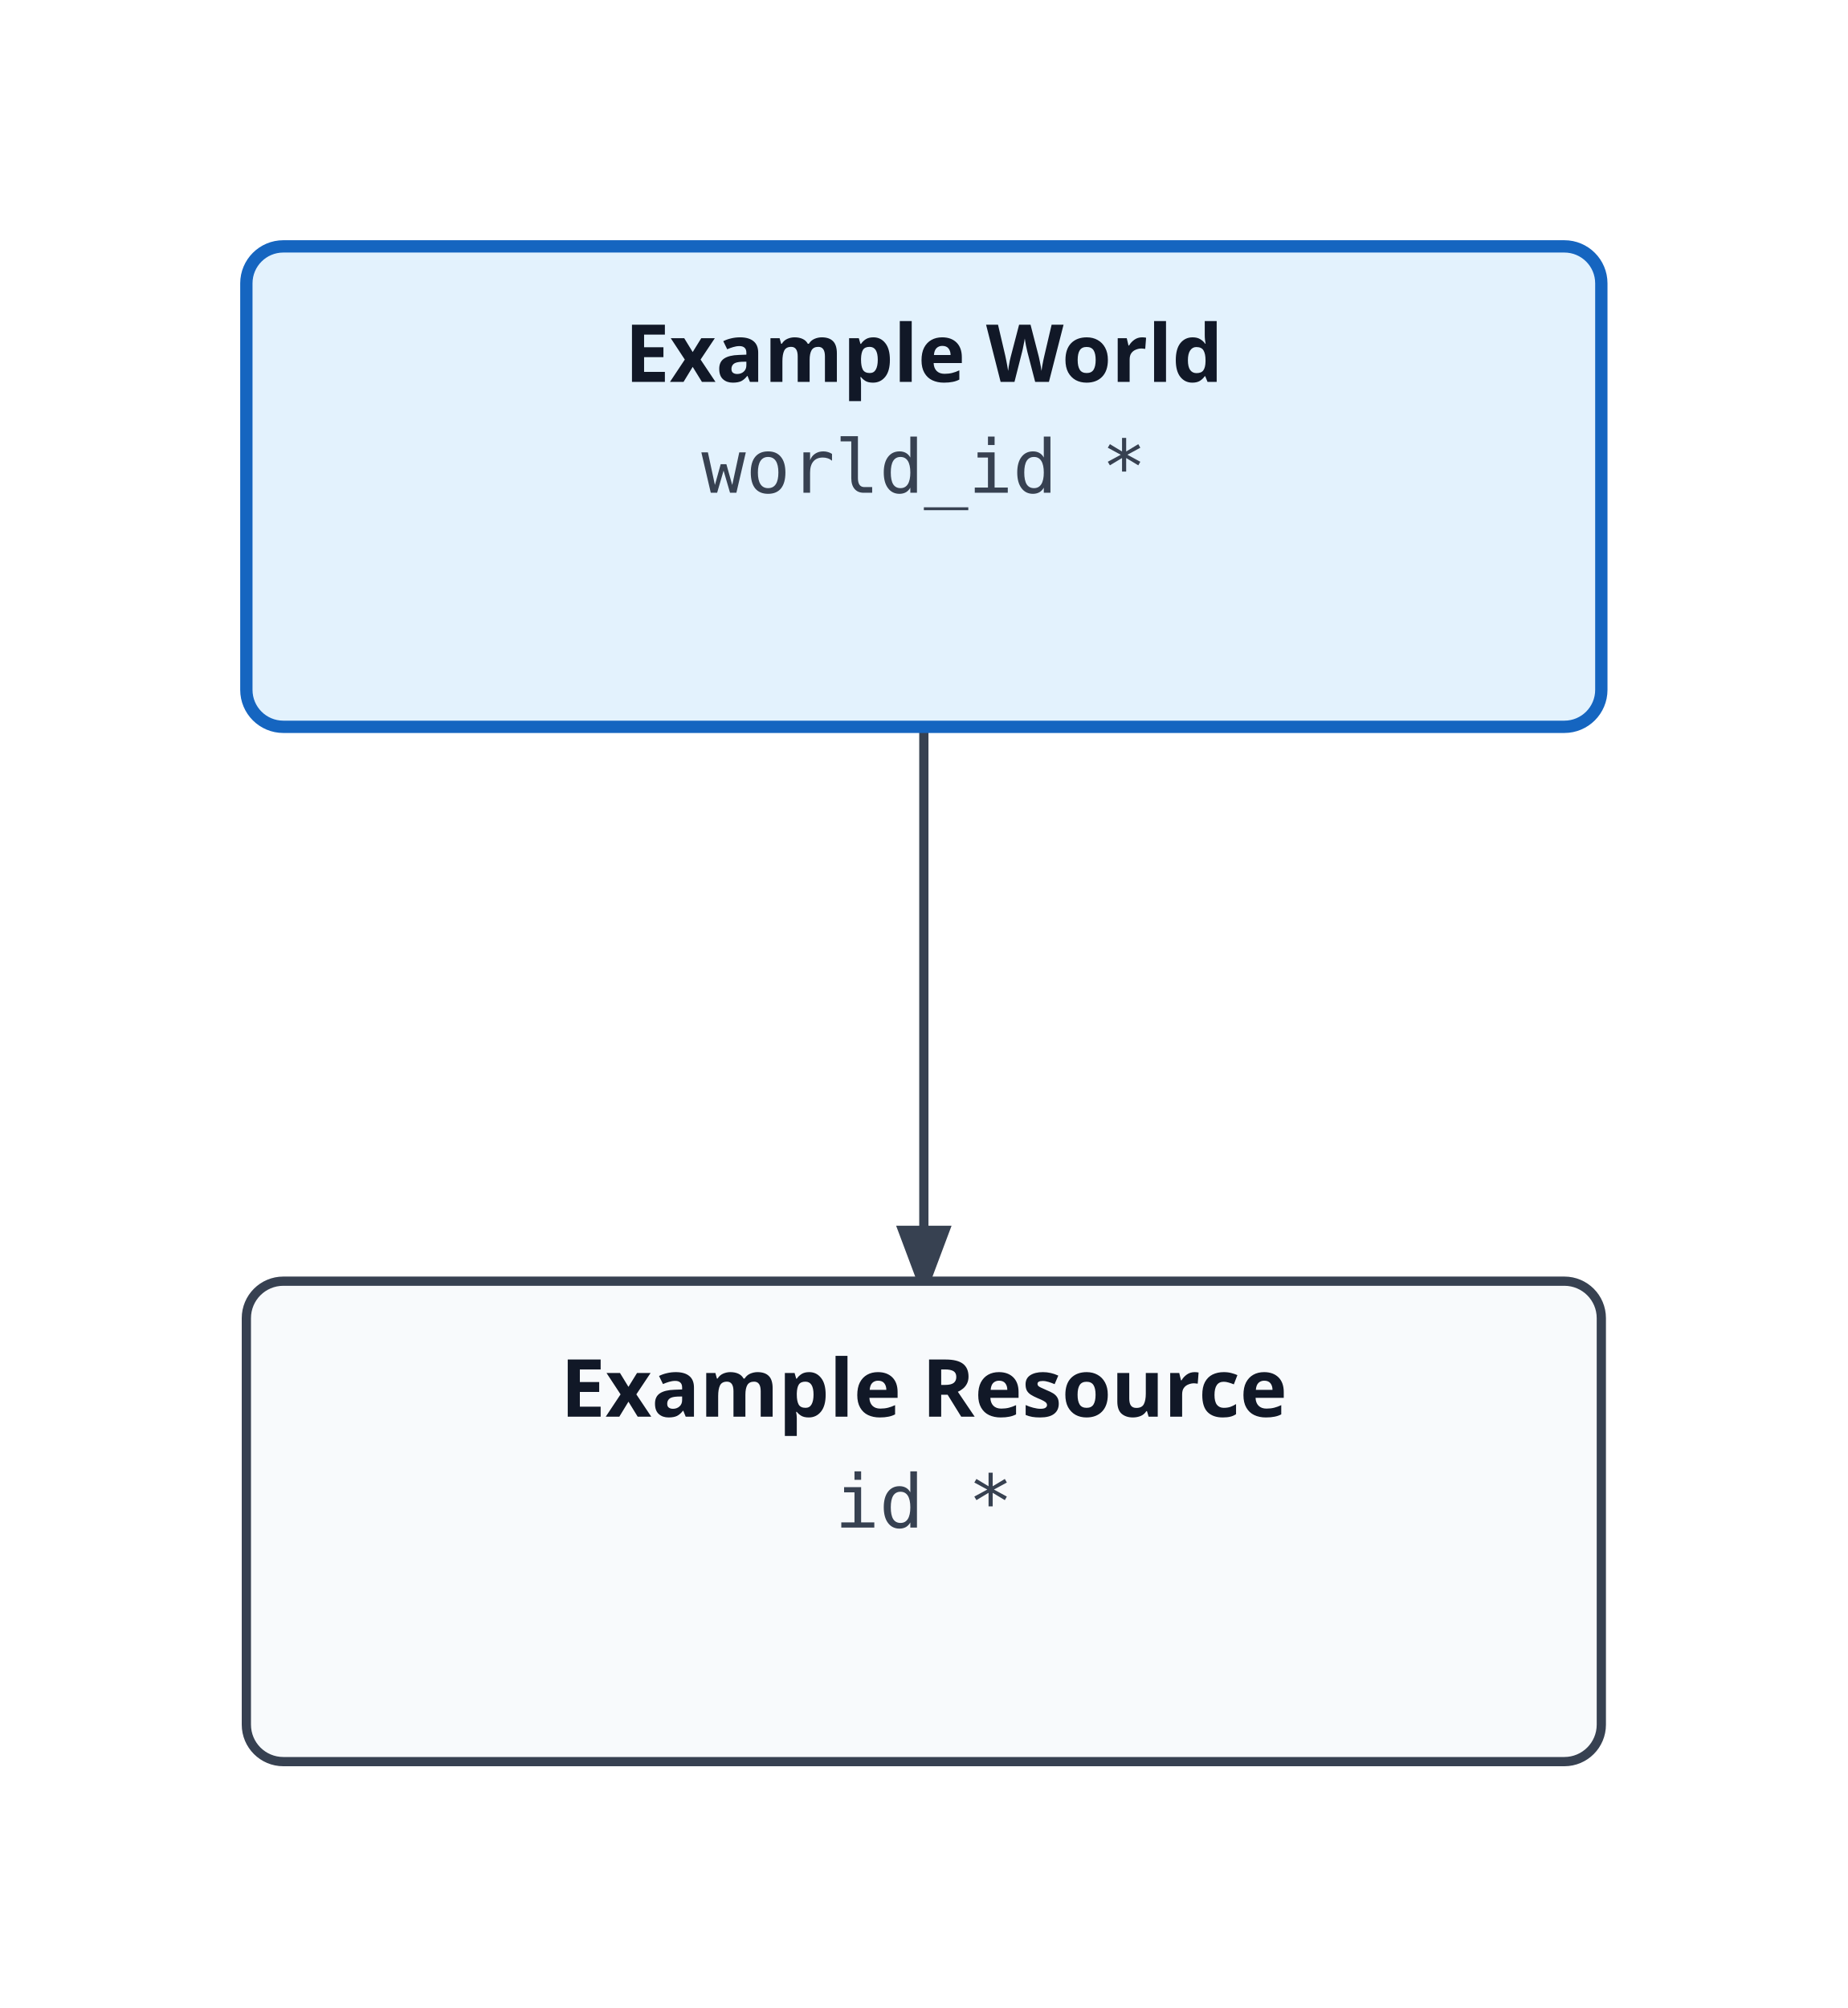
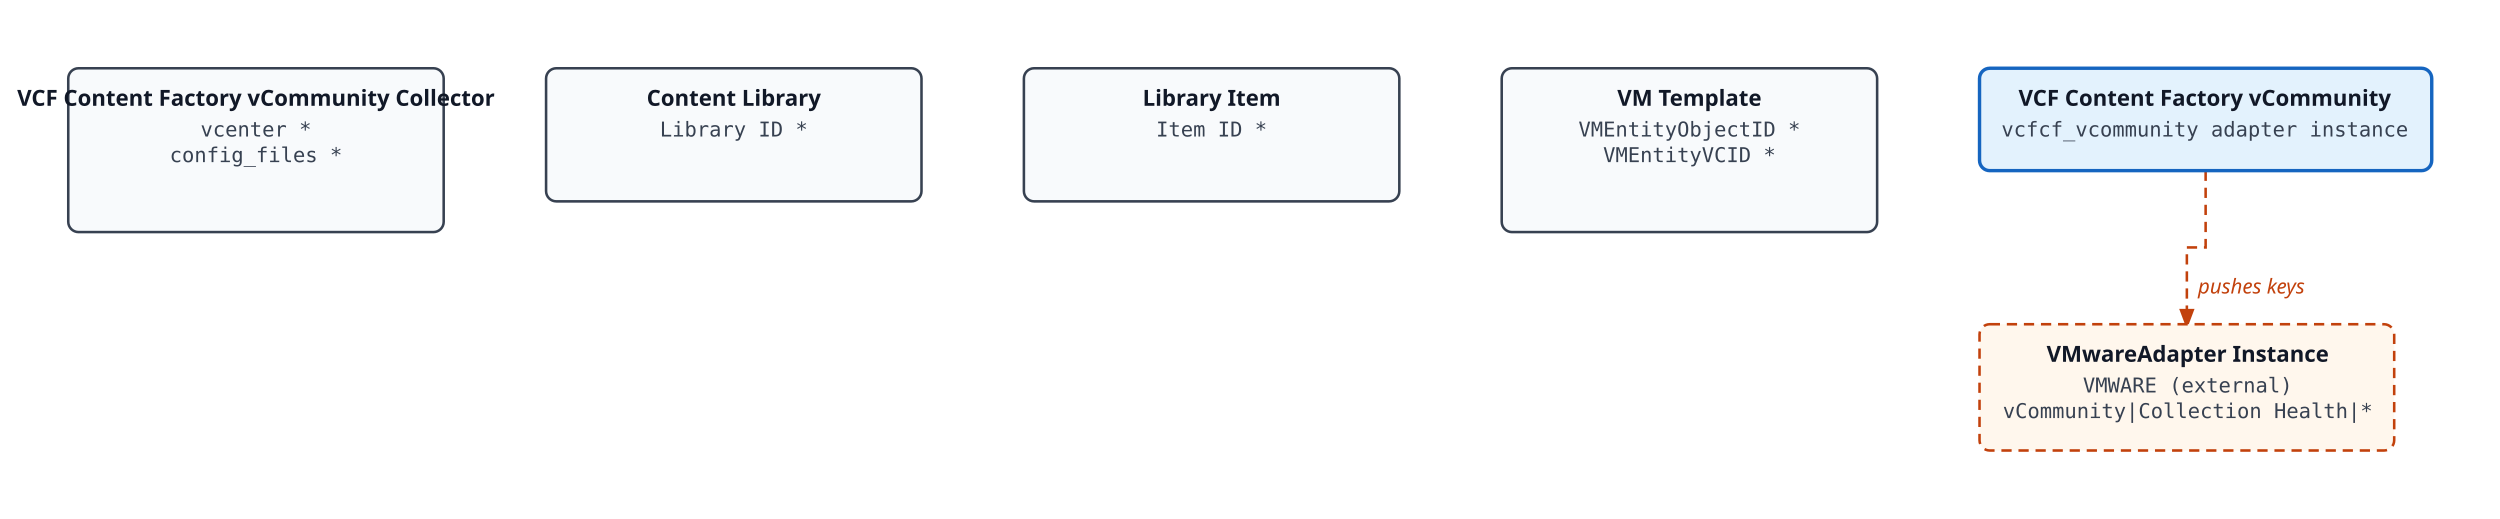
- <svg xmlns="http://www.w3.org/2000/svg" width="300" height="326" style="font-family: ui-sans-serif, system-ui, sans-serif; background: #fff;">
+ <svg xmlns="http://www.w3.org/2000/svg" width="1465" height="304" style="font-family: ui-sans-serif, system-ui, sans-serif; background: #fff;">
  <defs>
    <marker id="arrow" markerWidth="8" markerHeight="8" refX="6" refY="3" orient="auto">
      <path d="M0,0 L0,6 L8,3 z" fill="#374151" />
    </marker>
+     <marker id="arrow-stitch" markerWidth="8" markerHeight="8" refX="6" refY="3" orient="auto">
+       <path d="M0,0 L0,6 L8,3 z" fill="#c2410c" />
+     </marker>
  </defs>
-   <path d="M 150.0,118.0 L 150.0,163.0 L 150.0,163.0 L 150.0,208.0" fill="none" stroke="#374151" stroke-width="1.5" marker-end="url(#arrow)" />
-   <rect x="40" y="40" width="220" height="78" rx="6" fill="#e3f2fd" stroke="#1565c0" stroke-width="2" />
-   <text x="150" y="62" font-family="ui-sans-serif, system-ui, sans-serif" font-size="13" font-weight="600" fill="#111827" text-anchor="middle">Example World</text>
-   <text x="150" y="80" font-family="ui-monospace, SFMono-Regular, Menlo, monospace" font-size="12" fill="#374151" text-anchor="middle">world_id *</text>
-   <rect x="40" y="208" width="220" height="78" rx="6" fill="#f8fafc" stroke="#374151" stroke-width="1.5" />
-   <text x="150" y="230" font-family="ui-sans-serif, system-ui, sans-serif" font-size="13" font-weight="600" fill="#111827" text-anchor="middle">Example Resource</text>
-   <text x="150" y="248" font-family="ui-monospace, SFMono-Regular, Menlo, monospace" font-size="12" fill="#374151" text-anchor="middle">id *</text>
+   <rect x="40" y="40" width="220" height="96" rx="6" fill="#f8fafc" stroke="#374151" stroke-width="1.5" />
+   <text x="150" y="62" font-family="ui-sans-serif, system-ui, sans-serif" font-size="13" font-weight="600" fill="#111827" text-anchor="middle">VCF Content Factory vCommunity Collector</text>
+   <text x="150" y="80" font-family="ui-monospace, SFMono-Regular, Menlo, monospace" font-size="12" fill="#374151" text-anchor="middle">vcenter *</text>
+   <text x="150" y="95" font-family="ui-monospace, SFMono-Regular, Menlo, monospace" font-size="12" fill="#374151" text-anchor="middle">config_files *</text>
+   <rect x="320" y="40" width="220" height="78" rx="6" fill="#f8fafc" stroke="#374151" stroke-width="1.5" />
+   <text x="430" y="62" font-family="ui-sans-serif, system-ui, sans-serif" font-size="13" font-weight="600" fill="#111827" text-anchor="middle">Content Library</text>
+   <text x="430" y="80" font-family="ui-monospace, SFMono-Regular, Menlo, monospace" font-size="12" fill="#374151" text-anchor="middle">Library ID *</text>
+   <rect x="600" y="40" width="220" height="78" rx="6" fill="#f8fafc" stroke="#374151" stroke-width="1.5" />
+   <text x="710" y="62" font-family="ui-sans-serif, system-ui, sans-serif" font-size="13" font-weight="600" fill="#111827" text-anchor="middle">Library Item</text>
+   <text x="710" y="80" font-family="ui-monospace, SFMono-Regular, Menlo, monospace" font-size="12" fill="#374151" text-anchor="middle">Item ID *</text>
+   <rect x="880" y="40" width="220" height="96" rx="6" fill="#f8fafc" stroke="#374151" stroke-width="1.5" />
+   <text x="990" y="62" font-family="ui-sans-serif, system-ui, sans-serif" font-size="13" font-weight="600" fill="#111827" text-anchor="middle">VM Template</text>
+   <text x="990" y="80" font-family="ui-monospace, SFMono-Regular, Menlo, monospace" font-size="12" fill="#374151" text-anchor="middle">VMEntityObjectID *</text>
+   <text x="990" y="95" font-family="ui-monospace, SFMono-Regular, Menlo, monospace" font-size="12" fill="#374151" text-anchor="middle">VMEntityVCID *</text>
+   <path d="M 1292.5,100.0 L 1292.5,145.0 L 1281.5,145.0 L 1281.5,190.0" fill="none" stroke="#c2410c" stroke-width="1.5" stroke-dasharray="6 4" marker-end="url(#arrow-stitch)" />
+   <text x="1288" y="172" font-family="ui-sans-serif, system-ui, sans-serif" font-size="12" font-style="italic" fill="#c2410c" text-anchor="start">pushes keys</text>
+   <rect x="1160" y="40" width="265" height="60" rx="6" fill="#e3f2fd" stroke="#1565c0" stroke-width="2" />
+   <text x="1292" y="62" font-family="ui-sans-serif, system-ui, sans-serif" font-size="13" font-weight="600" fill="#111827" text-anchor="middle">VCF Content Factory vCommunity</text>
+   <text x="1292" y="80" font-family="ui-monospace, SFMono-Regular, Menlo, monospace" font-size="12" fill="#374151" text-anchor="middle">vcfcf_vcommunity adapter instance</text>
+   <rect x="1160" y="190" width="243" height="74" rx="6" fill="#fff7ed" stroke="#c2410c" stroke-width="1.5" stroke-dasharray="6 4" />
+   <text x="1282" y="212" font-family="ui-sans-serif, system-ui, sans-serif" font-size="13" font-weight="600" fill="#111827" text-anchor="middle">VMwareAdapter Instance</text>
+   <text x="1282" y="230" font-family="ui-monospace, SFMono-Regular, Menlo, monospace" font-size="12" fill="#374151" text-anchor="middle">VMWARE (external)</text>
+   <text x="1282" y="245" font-family="ui-monospace, SFMono-Regular, Menlo, monospace" font-size="12" fill="#374151" text-anchor="middle">vCommunity|Collection Health|*</text>
</svg>
